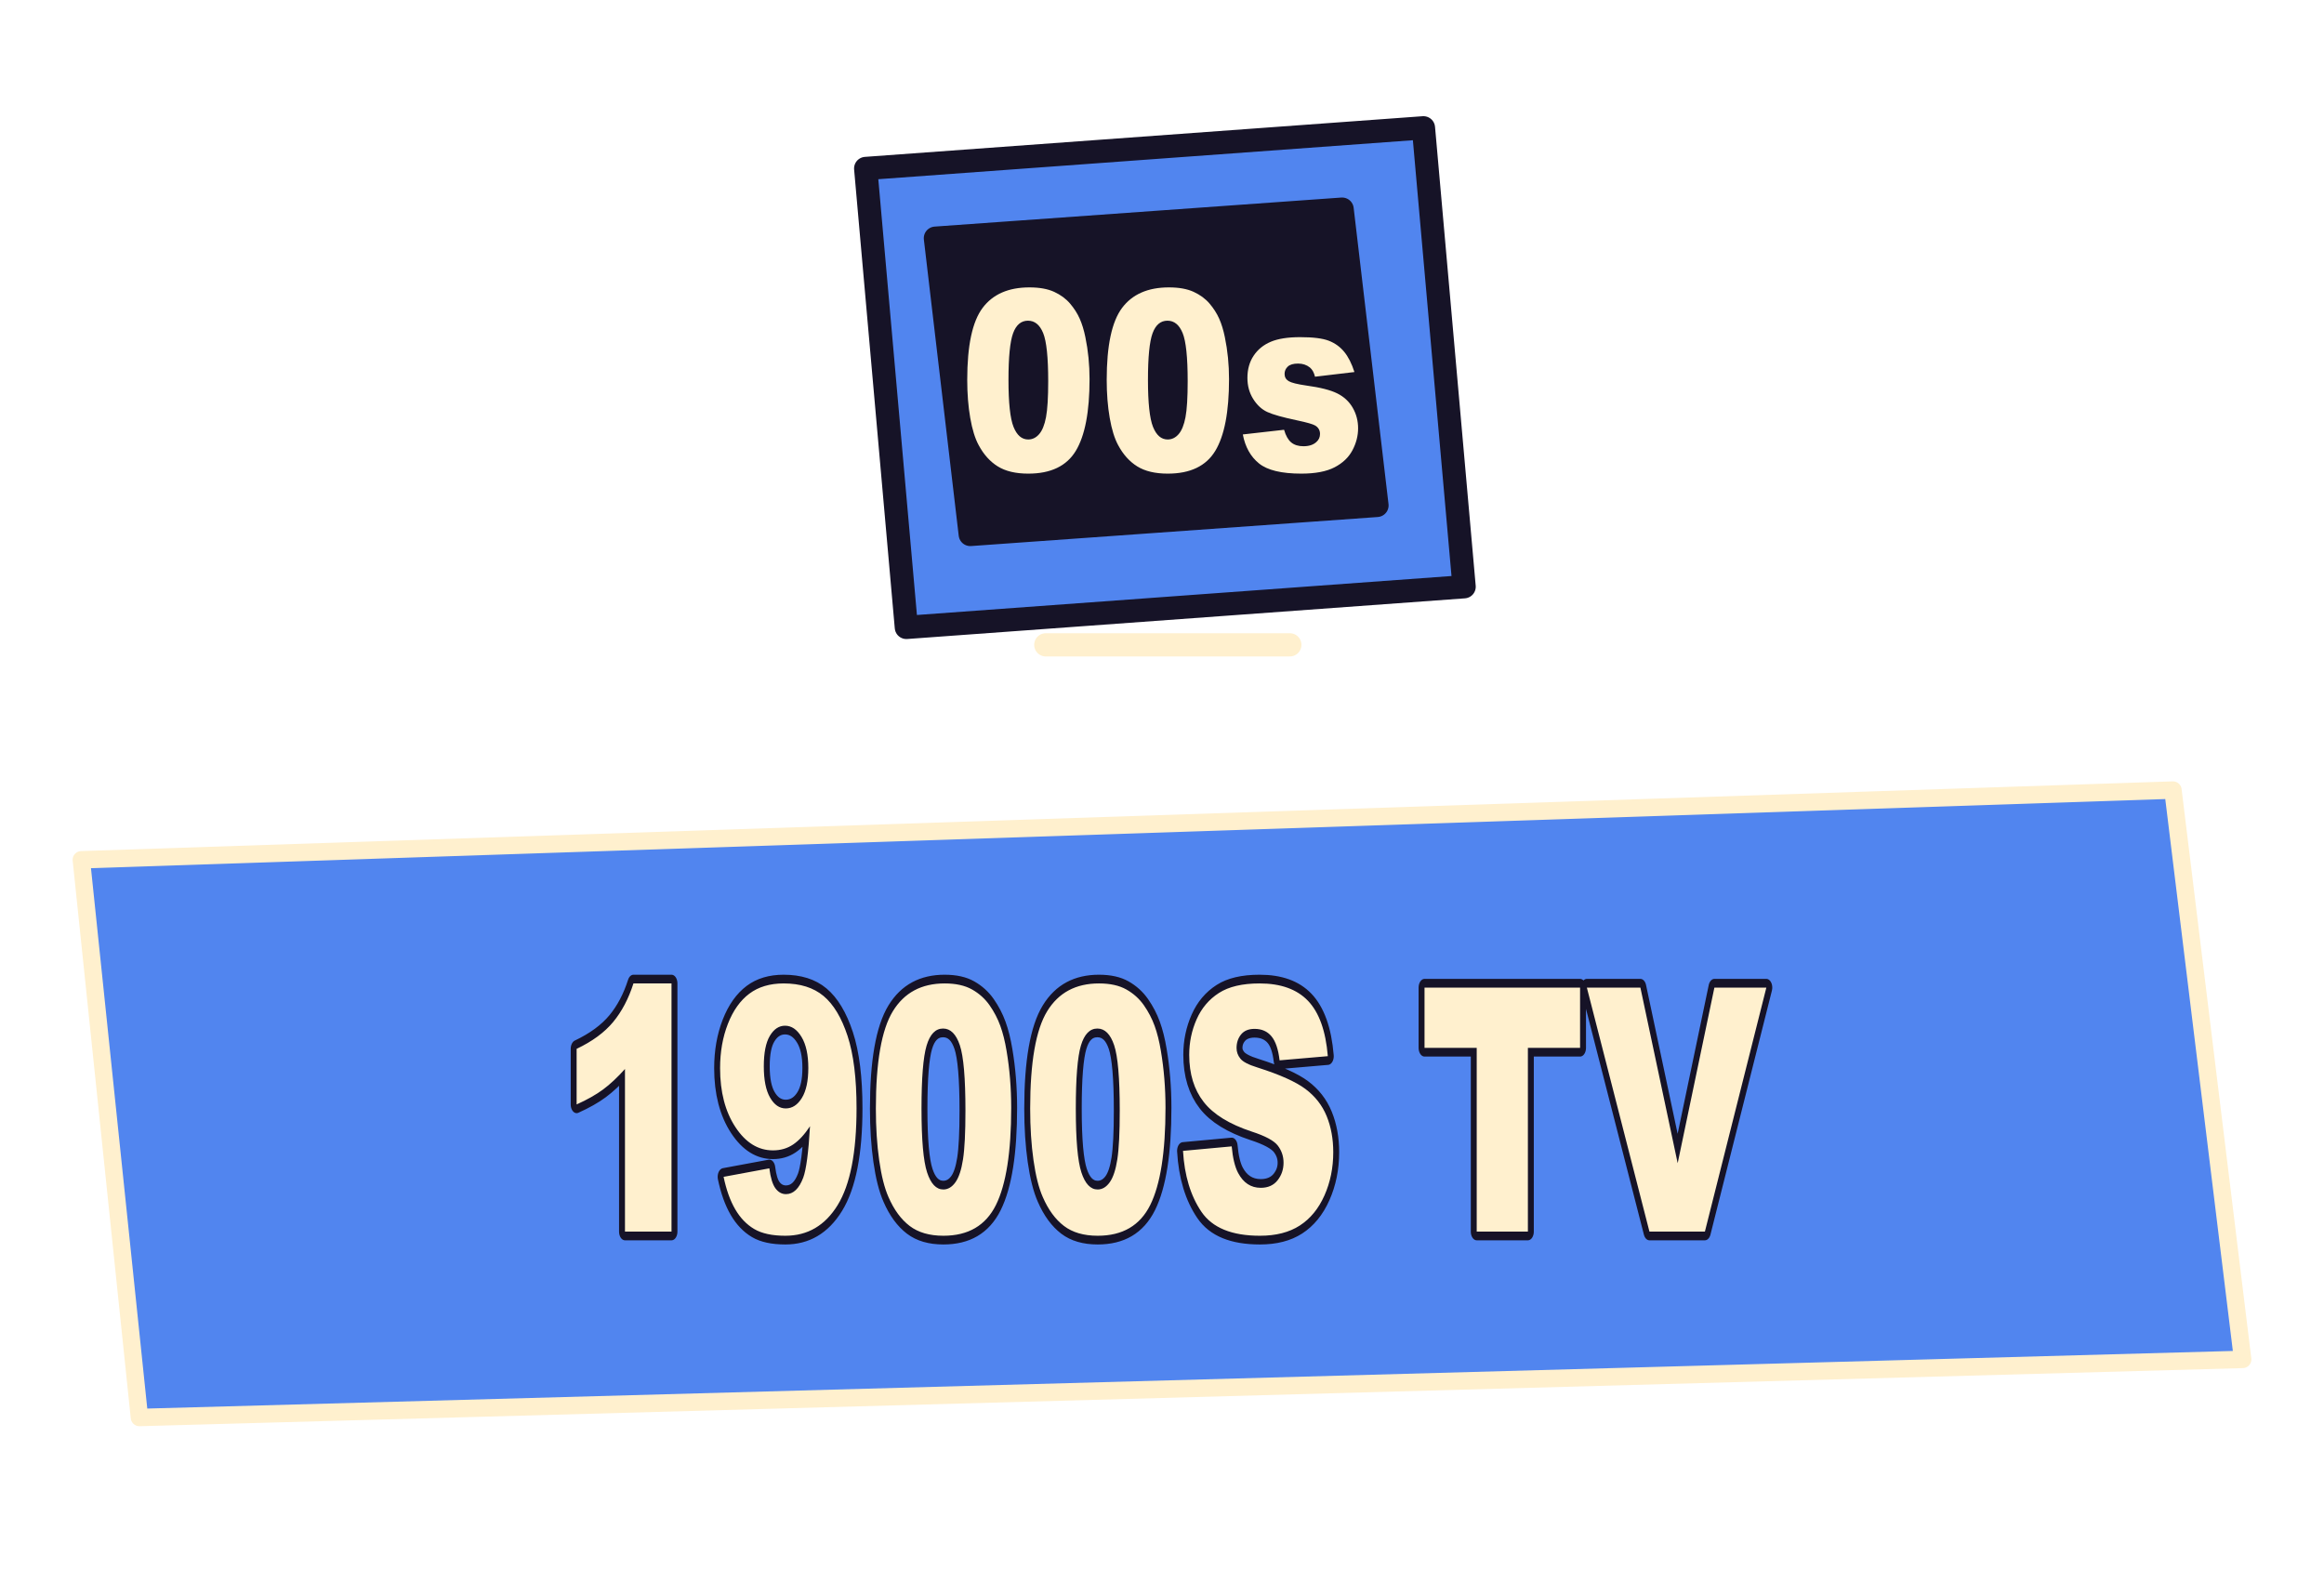
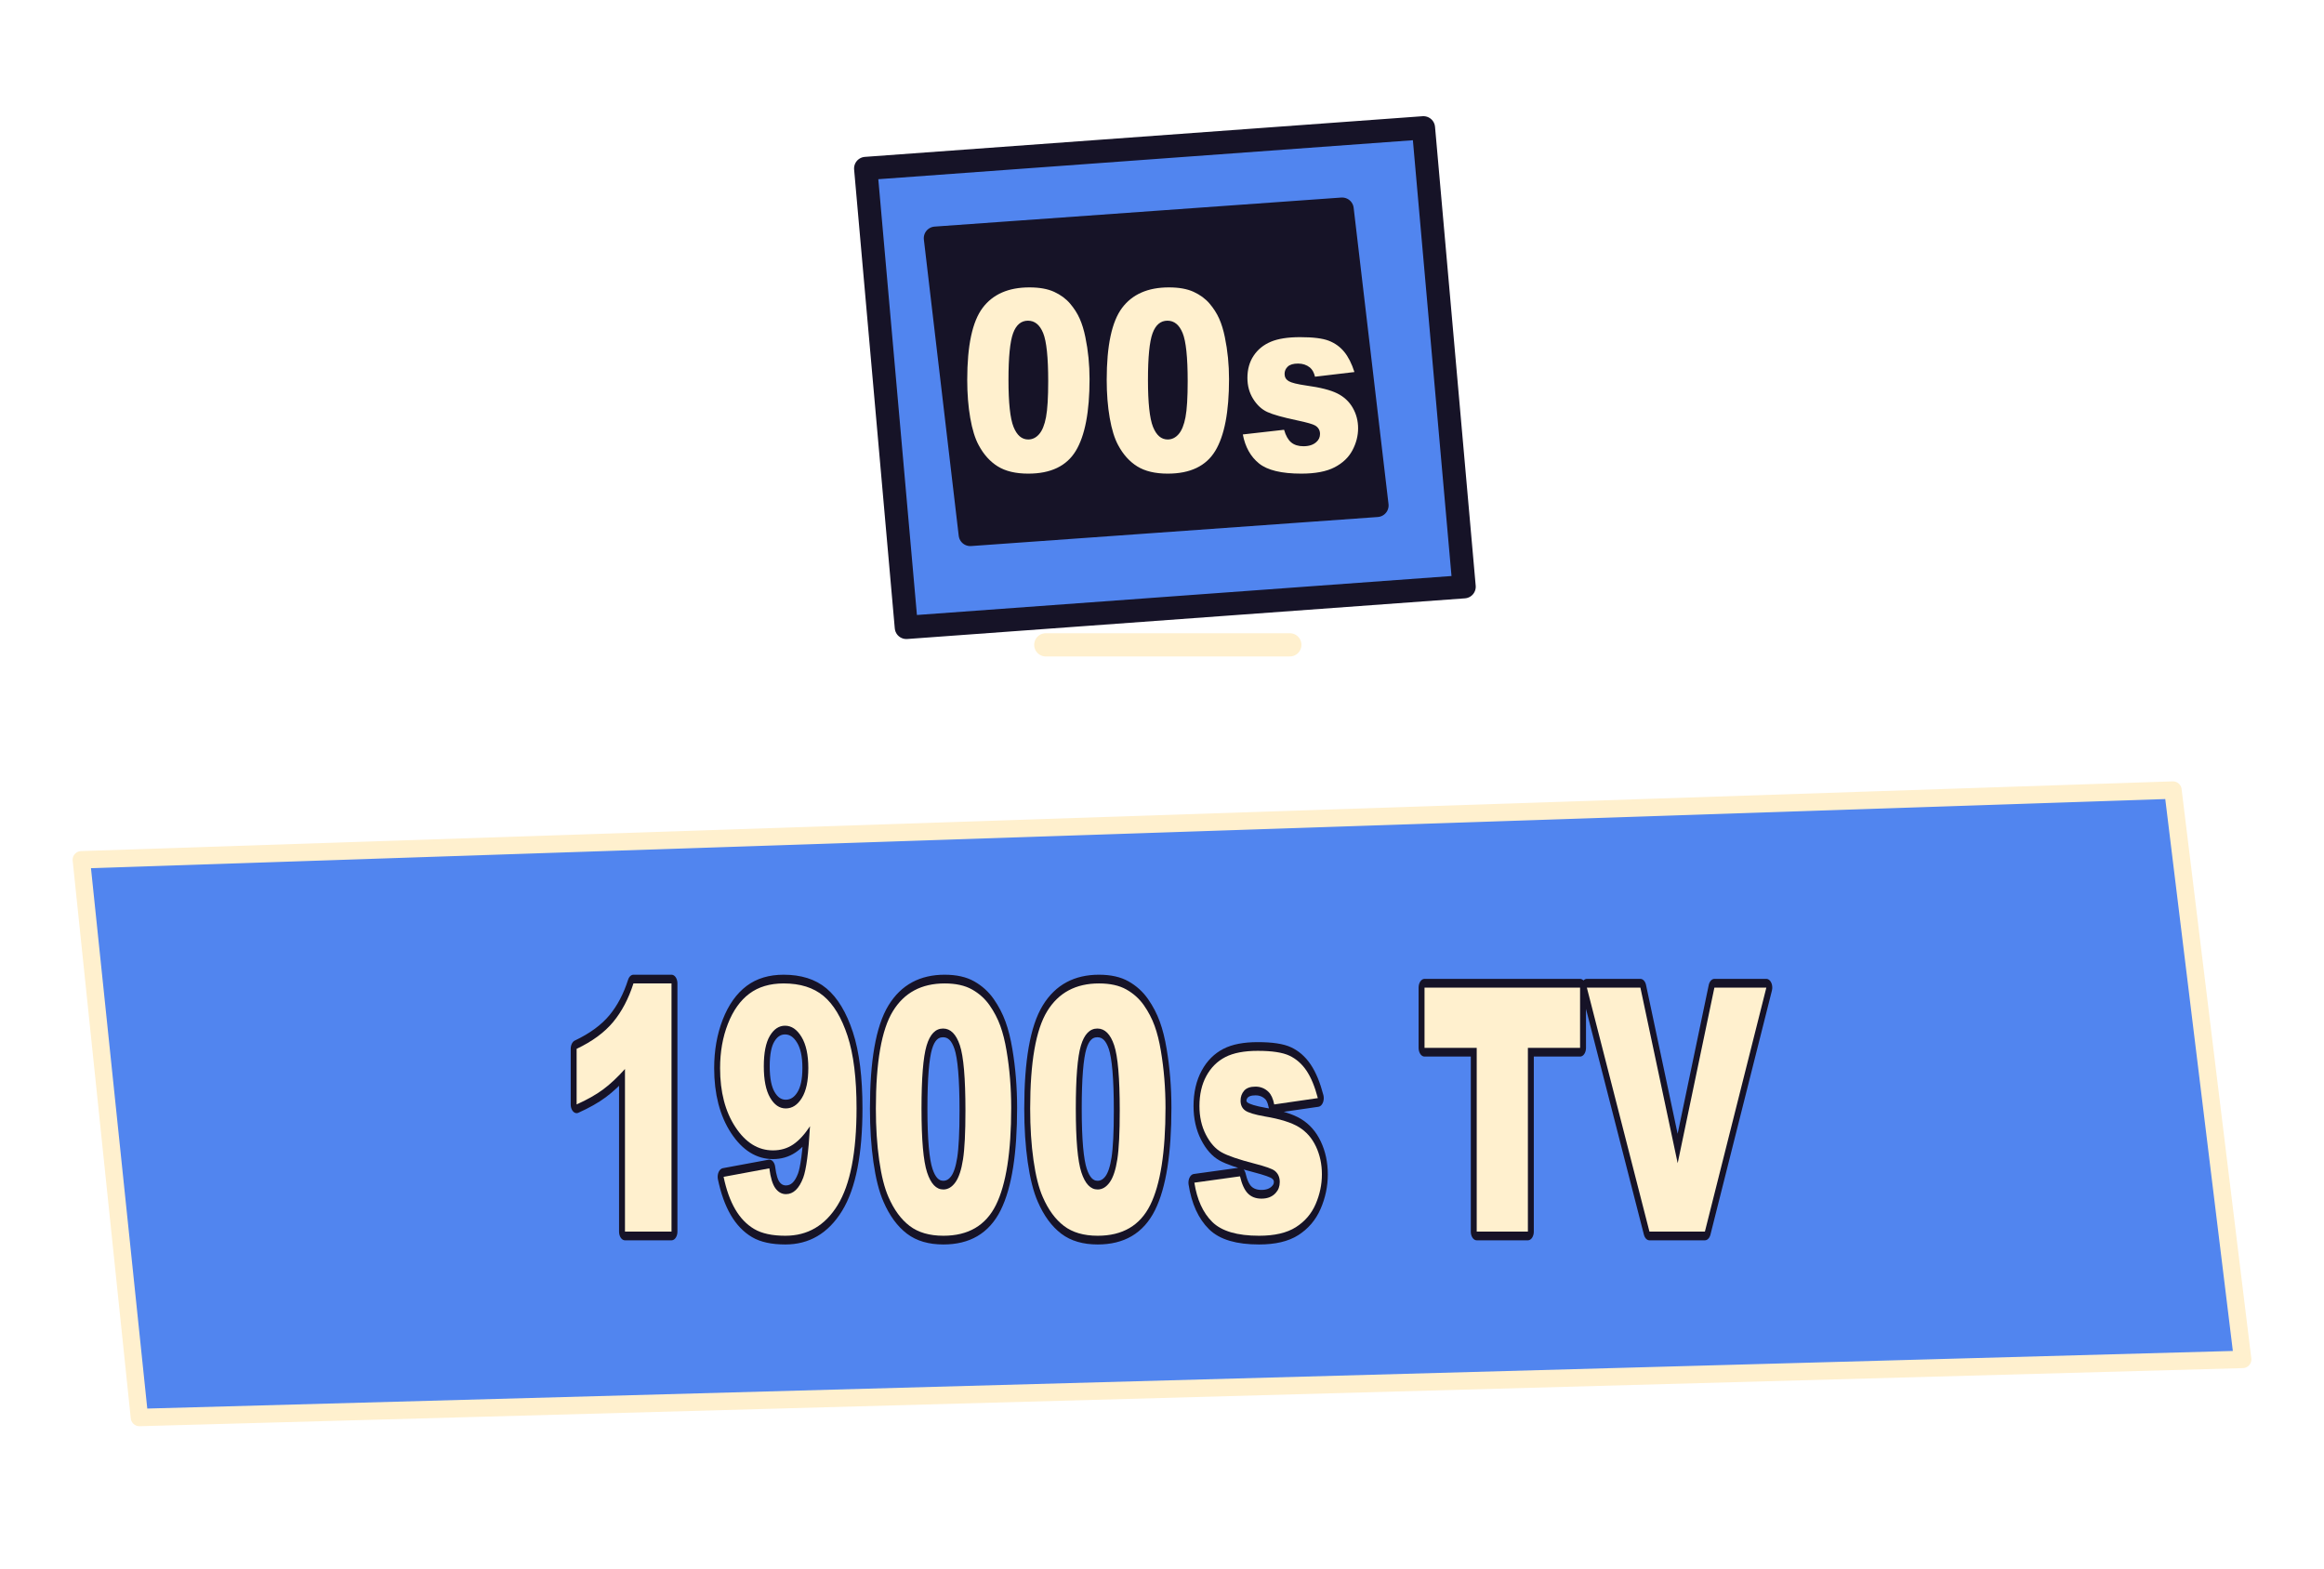
<svg xmlns="http://www.w3.org/2000/svg" viewBox="0 0 400 270" width="400" height="270">
  <g transform="translate(136 2)">
    <path d="m13 27 96-7 7 79-96 7Z" fill="#5185EF" stroke="#161327" stroke-width="4" stroke-linejoin="round" stroke-linecap="round" />
    <path d="m25 39 70-5 6 51-70 5Z" fill="#161327" stroke="#161327" stroke-width="4" stroke-linejoin="round" stroke-linecap="round" />
    <path d="M44 109h42" fill="none" stroke="#FFF0CE" stroke-width="4" stroke-linejoin="round" stroke-linecap="round" />
    <g transform="translate(29.0 79) scale(0.01757469 -0.02114598)">
      <path d="M84 739Q84 1157 234.5 1324.0Q385 1491 693 1491Q841 1491 936.0 1454.5Q1031 1418 1091.0 1359.5Q1151 1301 1185.5 1236.5Q1220 1172 1241 1086Q1282 922 1282 744Q1282 345 1147.0 160.0Q1012 -25 682 -25Q497 -25 383.0 34.0Q269 93 196 207Q143 288 113.5 428.5Q84 569 84 739ZM488 738Q488 458 537.5 355.5Q587 253 681 253Q743 253 788.5 296.5Q834 340 855.5 434.0Q877 528 877 727Q877 1019 827.5 1119.5Q778 1220 679 1220Q578 1220 533.0 1117.5Q488 1015 488 738ZM1450 739Q1450 1157 1600.5 1324.0Q1751 1491 2059 1491Q2207 1491 2302.0 1454.5Q2397 1418 2457.0 1359.5Q2517 1301 2551.5 1236.5Q2586 1172 2607 1086Q2648 922 2648 744Q2648 345 2513.0 160.0Q2378 -25 2048 -25Q1863 -25 1749.0 34.0Q1635 93 1562 207Q1509 288 1479.5 428.5Q1450 569 1450 739ZM1854 738Q1854 458 1903.5 355.5Q1953 253 2047 253Q2109 253 2154.5 296.5Q2200 340 2221.5 434.0Q2243 528 2243 727Q2243 1019 2193.5 1119.5Q2144 1220 2045 1220Q1944 1220 1899.0 1117.5Q1854 1015 1854 738ZM2783 294 3187 332Q3212 260 3257.0 229.0Q3302 198 3377 198Q3459 198 3504 233Q3539 259 3539 298Q3539 342 3493 366Q3460 383 3318 408Q3106 445 3023.5 476.5Q2941 508 2884.5 583.0Q2828 658 2828 754Q2828 859 2889.0 935.0Q2950 1011 3057.0 1048.5Q3164 1086 3344 1086Q3534 1086 3624.5 1057.0Q3715 1028 3775.5 967.0Q3836 906 3876 802L3490 764Q3475 815 3440 839Q3392 871 3324 871Q3255 871 3223.5 846.5Q3192 822 3192 787Q3192 748 3232 728Q3272 708 3406 692Q3609 669 3708.0 628.0Q3807 587 3859.5 511.0Q3912 435 3912 344Q3912 252 3856.5 165.0Q3801 78 3681.5 26.5Q3562 -25 3356 -25Q3065 -25 2941.5 58.0Q2818 141 2783 294Z" fill="none" stroke="#161327" stroke-width="141.871" stroke-linejoin="round" />
      <path d="M84 739Q84 1157 234.5 1324.0Q385 1491 693 1491Q841 1491 936.0 1454.5Q1031 1418 1091.0 1359.5Q1151 1301 1185.5 1236.5Q1220 1172 1241 1086Q1282 922 1282 744Q1282 345 1147.0 160.0Q1012 -25 682 -25Q497 -25 383.0 34.0Q269 93 196 207Q143 288 113.5 428.5Q84 569 84 739ZM488 738Q488 458 537.5 355.5Q587 253 681 253Q743 253 788.5 296.5Q834 340 855.5 434.0Q877 528 877 727Q877 1019 827.5 1119.5Q778 1220 679 1220Q578 1220 533.0 1117.5Q488 1015 488 738ZM1450 739Q1450 1157 1600.5 1324.0Q1751 1491 2059 1491Q2207 1491 2302.0 1454.5Q2397 1418 2457.0 1359.5Q2517 1301 2551.5 1236.5Q2586 1172 2607 1086Q2648 922 2648 744Q2648 345 2513.0 160.0Q2378 -25 2048 -25Q1863 -25 1749.0 34.0Q1635 93 1562 207Q1509 288 1479.5 428.5Q1450 569 1450 739ZM1854 738Q1854 458 1903.5 355.5Q1953 253 2047 253Q2109 253 2154.5 296.5Q2200 340 2221.5 434.0Q2243 528 2243 727Q2243 1019 2193.5 1119.5Q2144 1220 2045 1220Q1944 1220 1899.0 1117.5Q1854 1015 1854 738ZM2783 294 3187 332Q3212 260 3257.0 229.0Q3302 198 3377 198Q3459 198 3504 233Q3539 259 3539 298Q3539 342 3493 366Q3460 383 3318 408Q3106 445 3023.5 476.5Q2941 508 2884.5 583.0Q2828 658 2828 754Q2828 859 2889.0 935.0Q2950 1011 3057.0 1048.5Q3164 1086 3344 1086Q3534 1086 3624.5 1057.0Q3715 1028 3775.5 967.0Q3836 906 3876 802L3490 764Q3475 815 3440 839Q3392 871 3324 871Q3255 871 3223.5 846.5Q3192 822 3192 787Q3192 748 3232 728Q3272 708 3406 692Q3609 669 3708.0 628.0Q3807 587 3859.5 511.0Q3912 435 3912 344Q3912 252 3856.5 165.0Q3801 78 3681.5 26.5Q3562 -25 3356 -25Q3065 -25 2941.5 58.0Q2818 141 2783 294Z" fill="#FFF0CE" />
    </g>
  </g>
  <path d="m14 148 360-12 12 98-362 10Z" fill="#5185EF" stroke="#FFF0CE" stroke-width="3" stroke-linejoin="round" stroke-linecap="round" />
  <g transform="translate(96.0 212) scale(0.01944289 -0.02864939)">
-     <path d="M1007 1491V0H595V977Q495 901 401.5 854.0Q308 807 167 764V1098Q375 1165 490.0 1259.0Q605 1353 670 1491ZM1468 329 1873 380Q1889 295 1927.0 260.0Q1965 225 2020 225Q2118 225 2173 324Q2213 397 2233 633Q2160 558 2083.0 523.0Q2006 488 1905 488Q1708 488 1572.5 628.0Q1437 768 1437 982Q1437 1128 1506.0 1248.0Q1575 1368 1696.0 1429.5Q1817 1491 2000 1491Q2220 1491 2353.0 1415.5Q2486 1340 2565.5 1175.5Q2645 1011 2645 741Q2645 344 2478.0 159.5Q2311 -25 2015 -25Q1840 -25 1739.0 15.5Q1638 56 1571.0 134.0Q1504 212 1468 329ZM2218 983Q2218 1102 2158.0 1169.5Q2098 1237 2012 1237Q1931 1237 1877.5 1176.0Q1824 1115 1824 993Q1824 870 1879.5 805.0Q1935 740 2018 740Q2104 740 2161.0 803.0Q2218 866 2218 983ZM2816 739Q2816 1157 2966.5 1324.0Q3117 1491 3425 1491Q3573 1491 3668.0 1454.5Q3763 1418 3823.0 1359.5Q3883 1301 3917.5 1236.5Q3952 1172 3973 1086Q4014 922 4014 744Q4014 345 3879.0 160.0Q3744 -25 3414 -25Q3229 -25 3115.0 34.0Q3001 93 2928 207Q2875 288 2845.5 428.5Q2816 569 2816 739ZM3220 738Q3220 458 3269.5 355.5Q3319 253 3413 253Q3475 253 3520.5 296.5Q3566 340 3587.5 434.0Q3609 528 3609 727Q3609 1019 3559.5 1119.5Q3510 1220 3411 1220Q3310 1220 3265.0 1117.5Q3220 1015 3220 738ZM4182 739Q4182 1157 4332.5 1324.0Q4483 1491 4791 1491Q4939 1491 5034.0 1454.5Q5129 1418 5189.0 1359.5Q5249 1301 5283.5 1236.5Q5318 1172 5339 1086Q5380 922 5380 744Q5380 345 5245.0 160.0Q5110 -25 4780 -25Q4595 -25 4481.0 34.0Q4367 93 4294 207Q4241 288 4211.5 428.5Q4182 569 4182 739ZM4586 738Q4586 458 4635.5 355.5Q4685 253 4779 253Q4841 253 4886.5 296.5Q4932 340 4953.5 434.0Q4975 528 4975 727Q4975 1019 4925.5 1119.5Q4876 1220 4777 1220Q4676 1220 4631.0 1117.5Q4586 1015 4586 738ZM5535 485 5966 512Q5980 407 6023 352Q6093 263 6223 263Q6320 263 6372.5 308.5Q6425 354 6425 414Q6425 471 6375 516Q6325 561 6143 601Q5845 668 5718 779Q5590 890 5590 1062Q5590 1175 5655.5 1275.5Q5721 1376 5852.5 1433.5Q5984 1491 6213 1491Q6494 1491 6641.5 1386.5Q6789 1282 6817 1054L6390 1029Q6373 1128 6318.5 1173.0Q6264 1218 6168 1218Q6089 1218 6049.0 1184.5Q6009 1151 6009 1103Q6009 1068 6042 1040Q6074 1011 6194 986Q6491 922 6619.5 856.5Q6748 791 6806.5 694.0Q6865 597 6865 477Q6865 336 6787.0 217.0Q6709 98 6569.0 36.5Q6429 -25 6216 -25Q5842 -25 5698.0 119.0Q5554 263 5535 485ZM7673 1466H9050V1104H8588V0H8135V1104H7673ZM9110 1466H9584L9914 411L10239 1466H10699L10155 0H9664Z" fill="none" stroke="#161327" stroke-width="104.714" stroke-linejoin="round" />
-     <path d="M1007 1491V0H595V977Q495 901 401.5 854.0Q308 807 167 764V1098Q375 1165 490.0 1259.0Q605 1353 670 1491ZM1468 329 1873 380Q1889 295 1927.0 260.0Q1965 225 2020 225Q2118 225 2173 324Q2213 397 2233 633Q2160 558 2083.0 523.0Q2006 488 1905 488Q1708 488 1572.5 628.0Q1437 768 1437 982Q1437 1128 1506.0 1248.0Q1575 1368 1696.0 1429.5Q1817 1491 2000 1491Q2220 1491 2353.0 1415.5Q2486 1340 2565.5 1175.5Q2645 1011 2645 741Q2645 344 2478.0 159.5Q2311 -25 2015 -25Q1840 -25 1739.0 15.5Q1638 56 1571.0 134.0Q1504 212 1468 329ZM2218 983Q2218 1102 2158.0 1169.5Q2098 1237 2012 1237Q1931 1237 1877.5 1176.0Q1824 1115 1824 993Q1824 870 1879.5 805.0Q1935 740 2018 740Q2104 740 2161.0 803.0Q2218 866 2218 983ZM2816 739Q2816 1157 2966.5 1324.0Q3117 1491 3425 1491Q3573 1491 3668.0 1454.5Q3763 1418 3823.0 1359.5Q3883 1301 3917.5 1236.5Q3952 1172 3973 1086Q4014 922 4014 744Q4014 345 3879.0 160.0Q3744 -25 3414 -25Q3229 -25 3115.0 34.0Q3001 93 2928 207Q2875 288 2845.5 428.5Q2816 569 2816 739ZM3220 738Q3220 458 3269.5 355.5Q3319 253 3413 253Q3475 253 3520.5 296.5Q3566 340 3587.5 434.0Q3609 528 3609 727Q3609 1019 3559.5 1119.5Q3510 1220 3411 1220Q3310 1220 3265.0 1117.5Q3220 1015 3220 738ZM4182 739Q4182 1157 4332.5 1324.0Q4483 1491 4791 1491Q4939 1491 5034.0 1454.5Q5129 1418 5189.0 1359.5Q5249 1301 5283.5 1236.5Q5318 1172 5339 1086Q5380 922 5380 744Q5380 345 5245.0 160.0Q5110 -25 4780 -25Q4595 -25 4481.0 34.0Q4367 93 4294 207Q4241 288 4211.5 428.5Q4182 569 4182 739ZM4586 738Q4586 458 4635.5 355.5Q4685 253 4779 253Q4841 253 4886.5 296.5Q4932 340 4953.5 434.0Q4975 528 4975 727Q4975 1019 4925.5 1119.5Q4876 1220 4777 1220Q4676 1220 4631.0 1117.5Q4586 1015 4586 738ZM5535 485 5966 512Q5980 407 6023 352Q6093 263 6223 263Q6320 263 6372.5 308.5Q6425 354 6425 414Q6425 471 6375 516Q6325 561 6143 601Q5845 668 5718 779Q5590 890 5590 1062Q5590 1175 5655.5 1275.5Q5721 1376 5852.5 1433.5Q5984 1491 6213 1491Q6494 1491 6641.5 1386.5Q6789 1282 6817 1054L6390 1029Q6373 1128 6318.5 1173.0Q6264 1218 6168 1218Q6089 1218 6049.0 1184.5Q6009 1151 6009 1103Q6009 1068 6042 1040Q6074 1011 6194 986Q6491 922 6619.5 856.5Q6748 791 6806.5 694.0Q6865 597 6865 477Q6865 336 6787.0 217.0Q6709 98 6569.0 36.5Q6429 -25 6216 -25Q5842 -25 5698.0 119.0Q5554 263 5535 485ZM7673 1466H9050V1104H8588V0H8135V1104H7673ZM9110 1466H9584L9914 411L10239 1466H10699L10155 0H9664Z" fill="#FFF0CE" />
+     <path d="M1007 1491V0H595V977Q495 901 401.5 854.0Q308 807 167 764V1098Q375 1165 490.0 1259.0Q605 1353 670 1491ZM1468 329 1873 380Q1889 295 1927.0 260.0Q1965 225 2020 225Q2118 225 2173 324Q2213 397 2233 633Q2160 558 2083.0 523.0Q2006 488 1905 488Q1708 488 1572.5 628.0Q1437 768 1437 982Q1437 1128 1506.0 1248.0Q1575 1368 1696.0 1429.5Q1817 1491 2000 1491Q2220 1491 2353.0 1415.5Q2486 1340 2565.5 1175.5Q2645 1011 2645 741Q2645 344 2478.0 159.5Q2311 -25 2015 -25Q1840 -25 1739.0 15.5Q1638 56 1571.0 134.0Q1504 212 1468 329ZM2218 983Q2218 1102 2158.0 1169.5Q2098 1237 2012 1237Q1931 1237 1877.5 1176.0Q1824 1115 1824 993Q1824 870 1879.5 805.0Q1935 740 2018 740Q2104 740 2161.0 803.0Q2218 866 2218 983ZM2816 739Q2816 1157 2966.5 1324.0Q3117 1491 3425 1491Q3573 1491 3668.0 1454.5Q3763 1418 3823.0 1359.5Q3883 1301 3917.5 1236.5Q3952 1172 3973 1086Q4014 922 4014 744Q4014 345 3879.0 160.0Q3744 -25 3414 -25Q3229 -25 3115.0 34.0Q3001 93 2928 207Q2875 288 2845.5 428.5Q2816 569 2816 739ZM3220 738Q3220 458 3269.5 355.5Q3319 253 3413 253Q3475 253 3520.5 296.5Q3566 340 3587.5 434.0Q3609 528 3609 727Q3609 1019 3559.5 1119.5Q3510 1220 3411 1220Q3310 1220 3265.0 1117.5Q3220 1015 3220 738ZM4182 739Q4182 1157 4332.5 1324.0Q4483 1491 4791 1491Q4939 1491 5034.0 1454.5Q5129 1418 5189.0 1359.5Q5249 1301 5283.5 1236.5Q5318 1172 5339 1086Q5380 922 5380 744Q5380 345 5245.0 160.0Q5110 -25 4780 -25Q4595 -25 4481.0 34.0Q4367 93 4294 207Q4241 288 4211.5 428.5Q4182 569 4182 739ZM4586 738Q4586 458 4635.5 355.5Q4685 253 4779 253Q4841 253 4886.5 296.5Q4932 340 4953.5 434.0Q4975 528 4975 727Q4975 1019 4925.5 1119.5Q4876 1220 4777 1220Q4676 1220 4631.0 1117.5Q4586 1015 4586 738ZM7673 1466H9050V1104H8588V0H8135V1104H7673ZM9110 1466H9584L9914 411L10239 1466H10699L10155 0H9664Z" fill="none" stroke="#161327" stroke-width="104.714" stroke-linejoin="round" />
+     <path d="M2783 294 3187 332Q3212 260 3257.0 229.0Q3302 198 3377 198Q3459 198 3504 233Q3539 259 3539 298Q3539 342 3493 366Q3460 383 3318 408Q3106 445 3023.5 476.5Q2941 508 2884.5 583.0Q2828 658 2828 754Q2828 859 2889.0 935.0Q2950 1011 3057.0 1048.5Q3164 1086 3344 1086Q3534 1086 3624.5 1057.0Q3715 1028 3775.5 967.0Q3836 906 3876 802L3490 764Q3475 815 3440 839Q3392 871 3324 871Q3255 871 3223.5 846.5Q3192 822 3192 787Q3192 748 3232 728Q3272 708 3406 692Q3609 669 3708.0 628.0Q3807 587 3859.5 511.0Q3912 435 3912 344Q3912 252 3856.5 165.0Q3801 78 3681.5 26.5Q3562 -25 3356 -25Q3065 -25 2941.5 58.0Q2818 141 2783 294Z" fill="none" stroke="#161327" stroke-width="104.714" stroke-linejoin="round" transform="translate(2852.5 0)" />
+     <path d="M1007 1491V0H595V977Q495 901 401.5 854.0Q308 807 167 764V1098Q375 1165 490.0 1259.0Q605 1353 670 1491ZM1468 329 1873 380Q1889 295 1927.0 260.0Q1965 225 2020 225Q2118 225 2173 324Q2213 397 2233 633Q2160 558 2083.0 523.0Q2006 488 1905 488Q1708 488 1572.5 628.0Q1437 768 1437 982Q1437 1128 1506.0 1248.0Q1575 1368 1696.0 1429.5Q1817 1491 2000 1491Q2220 1491 2353.0 1415.5Q2486 1340 2565.5 1175.5Q2645 1011 2645 741Q2645 344 2478.0 159.5Q2311 -25 2015 -25Q1840 -25 1739.0 15.5Q1638 56 1571.0 134.0Q1504 212 1468 329ZM2218 983Q2218 1102 2158.0 1169.5Q2098 1237 2012 1237Q1931 1237 1877.5 1176.0Q1824 1115 1824 993Q1824 870 1879.5 805.0Q1935 740 2018 740Q2104 740 2161.0 803.0Q2218 866 2218 983ZM2816 739Q2816 1157 2966.5 1324.0Q3117 1491 3425 1491Q3573 1491 3668.0 1454.5Q3763 1418 3823.0 1359.5Q3883 1301 3917.5 1236.5Q3952 1172 3973 1086Q4014 922 4014 744Q4014 345 3879.0 160.0Q3744 -25 3414 -25Q3229 -25 3115.0 34.0Q3001 93 2928 207Q2875 288 2845.5 428.5Q2816 569 2816 739ZM3220 738Q3220 458 3269.5 355.5Q3319 253 3413 253Q3475 253 3520.5 296.5Q3566 340 3587.5 434.0Q3609 528 3609 727Q3609 1019 3559.5 1119.5Q3510 1220 3411 1220Q3310 1220 3265.0 1117.5Q3220 1015 3220 738ZM4182 739Q4182 1157 4332.5 1324.0Q4483 1491 4791 1491Q4939 1491 5034.0 1454.5Q5129 1418 5189.0 1359.5Q5249 1301 5283.5 1236.5Q5318 1172 5339 1086Q5380 922 5380 744Q5380 345 5245.0 160.0Q5110 -25 4780 -25Q4595 -25 4481.0 34.0Q4367 93 4294 207Q4241 288 4211.5 428.5Q4182 569 4182 739ZM4586 738Q4586 458 4635.5 355.5Q4685 253 4779 253Q4841 253 4886.5 296.5Q4932 340 4953.5 434.0Q4975 528 4975 727Q4975 1019 4925.5 1119.5Q4876 1220 4777 1220Q4676 1220 4631.0 1117.5Q4586 1015 4586 738ZM7673 1466H9050V1104H8588V0H8135V1104H7673ZM9110 1466H9584L9914 411L10239 1466H10699L10155 0H9664Z" fill="#FFF0CE" />
+     <path d="M2783 294 3187 332Q3212 260 3257.0 229.0Q3302 198 3377 198Q3459 198 3504 233Q3539 259 3539 298Q3539 342 3493 366Q3460 383 3318 408Q3106 445 3023.5 476.5Q2941 508 2884.5 583.0Q2828 658 2828 754Q2828 859 2889.0 935.0Q2950 1011 3057.0 1048.5Q3164 1086 3344 1086Q3534 1086 3624.5 1057.0Q3715 1028 3775.5 967.0Q3836 906 3876 802L3490 764Q3475 815 3440 839Q3392 871 3324 871Q3255 871 3223.5 846.5Q3192 822 3192 787Q3192 748 3232 728Q3272 708 3406 692Q3609 669 3708.0 628.0Q3807 587 3859.5 511.0Q3912 435 3912 344Q3912 252 3856.5 165.0Q3801 78 3681.5 26.5Q3562 -25 3356 -25Q3065 -25 2941.5 58.0Q2818 141 2783 294Z" fill="#FFF0CE" transform="translate(2852.5 0)" />
  </g>
</svg>
